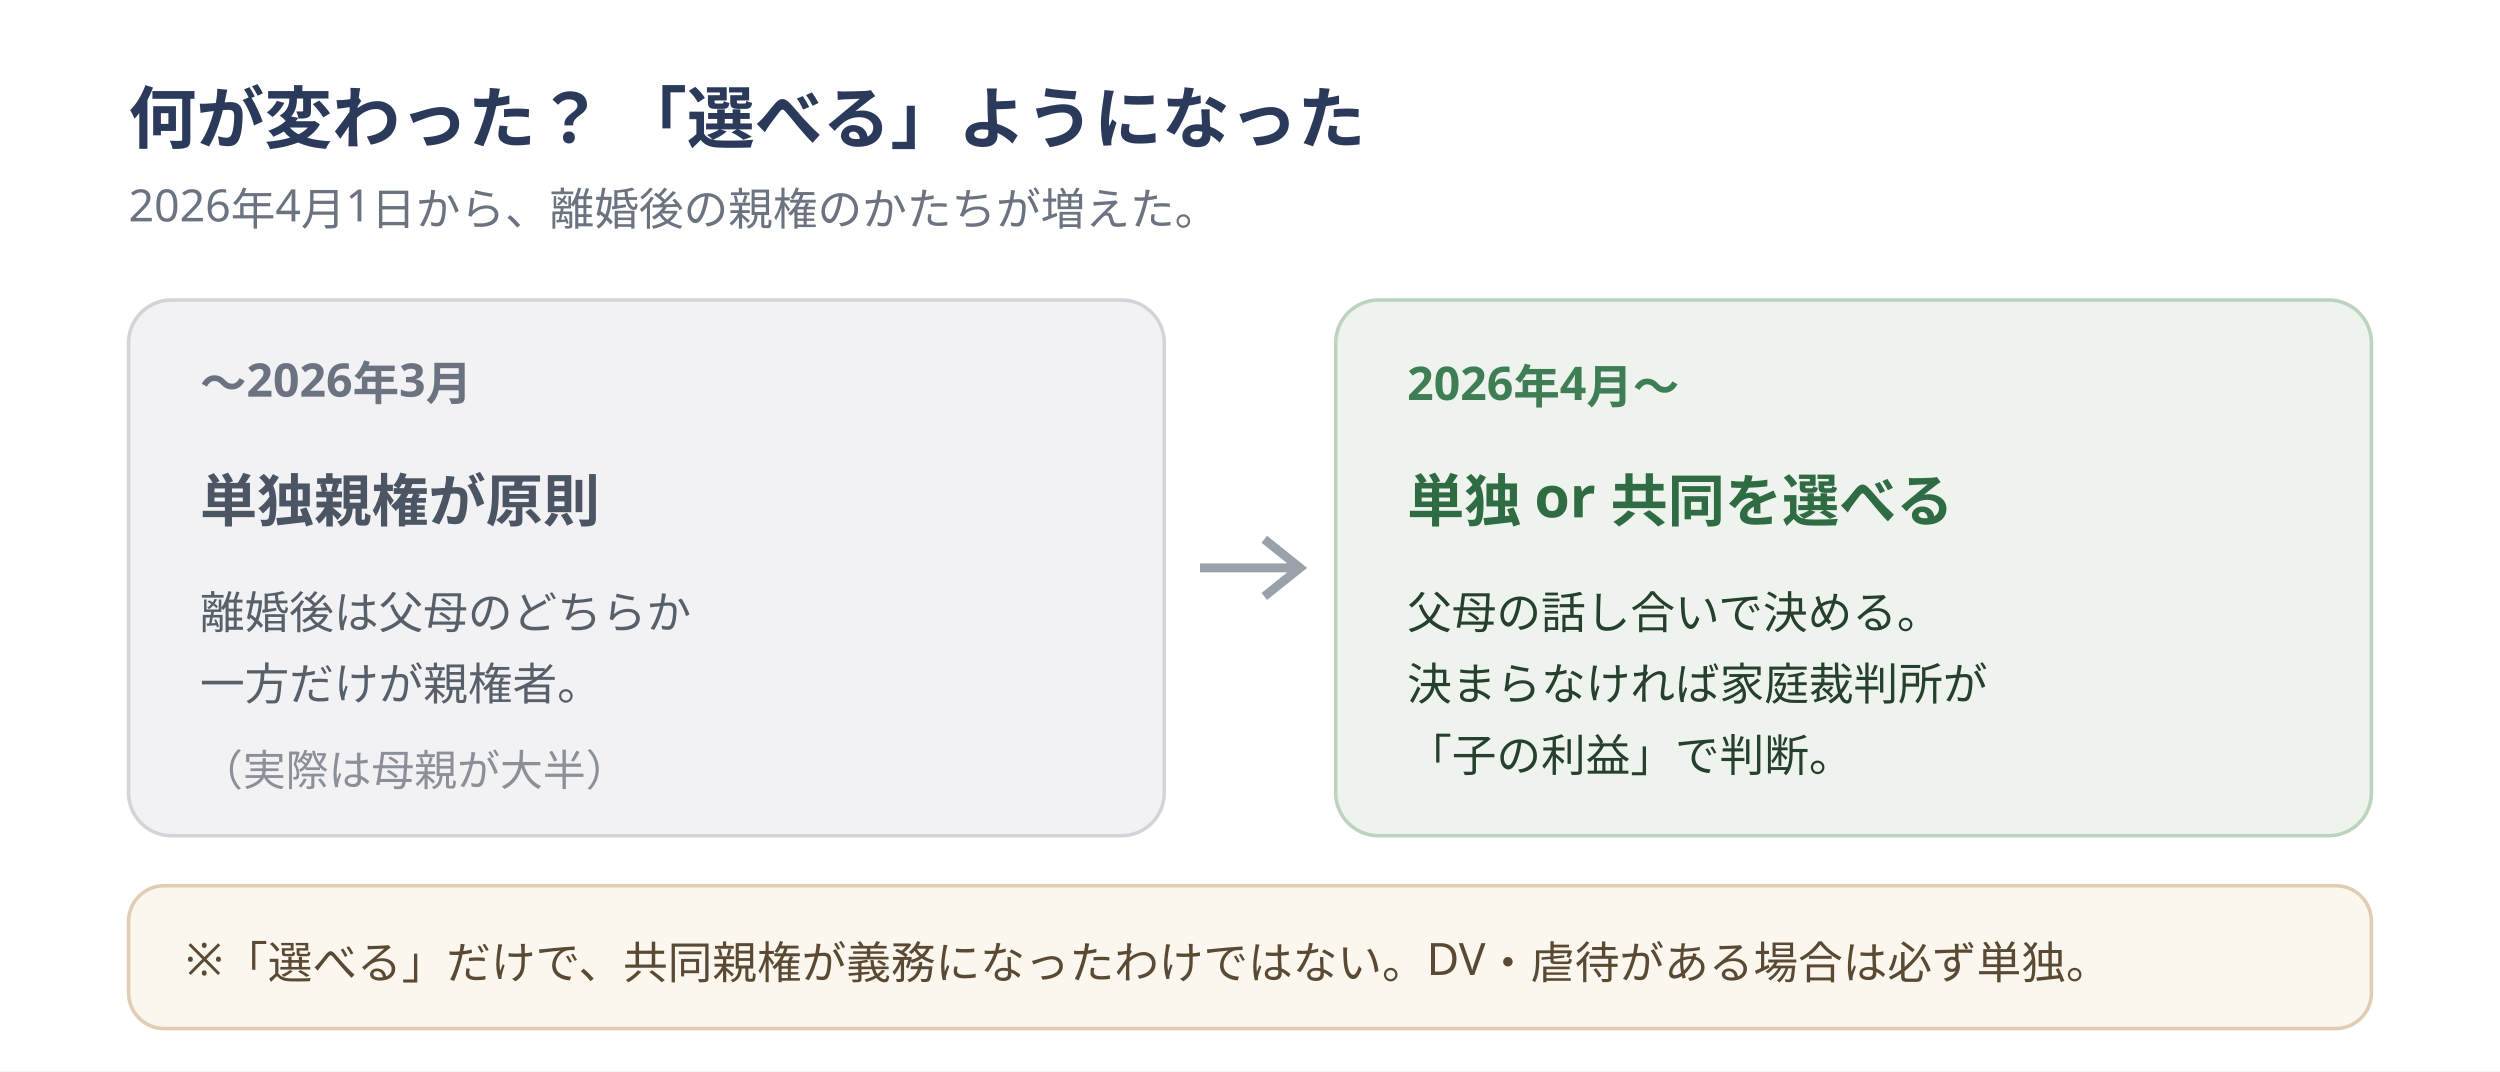
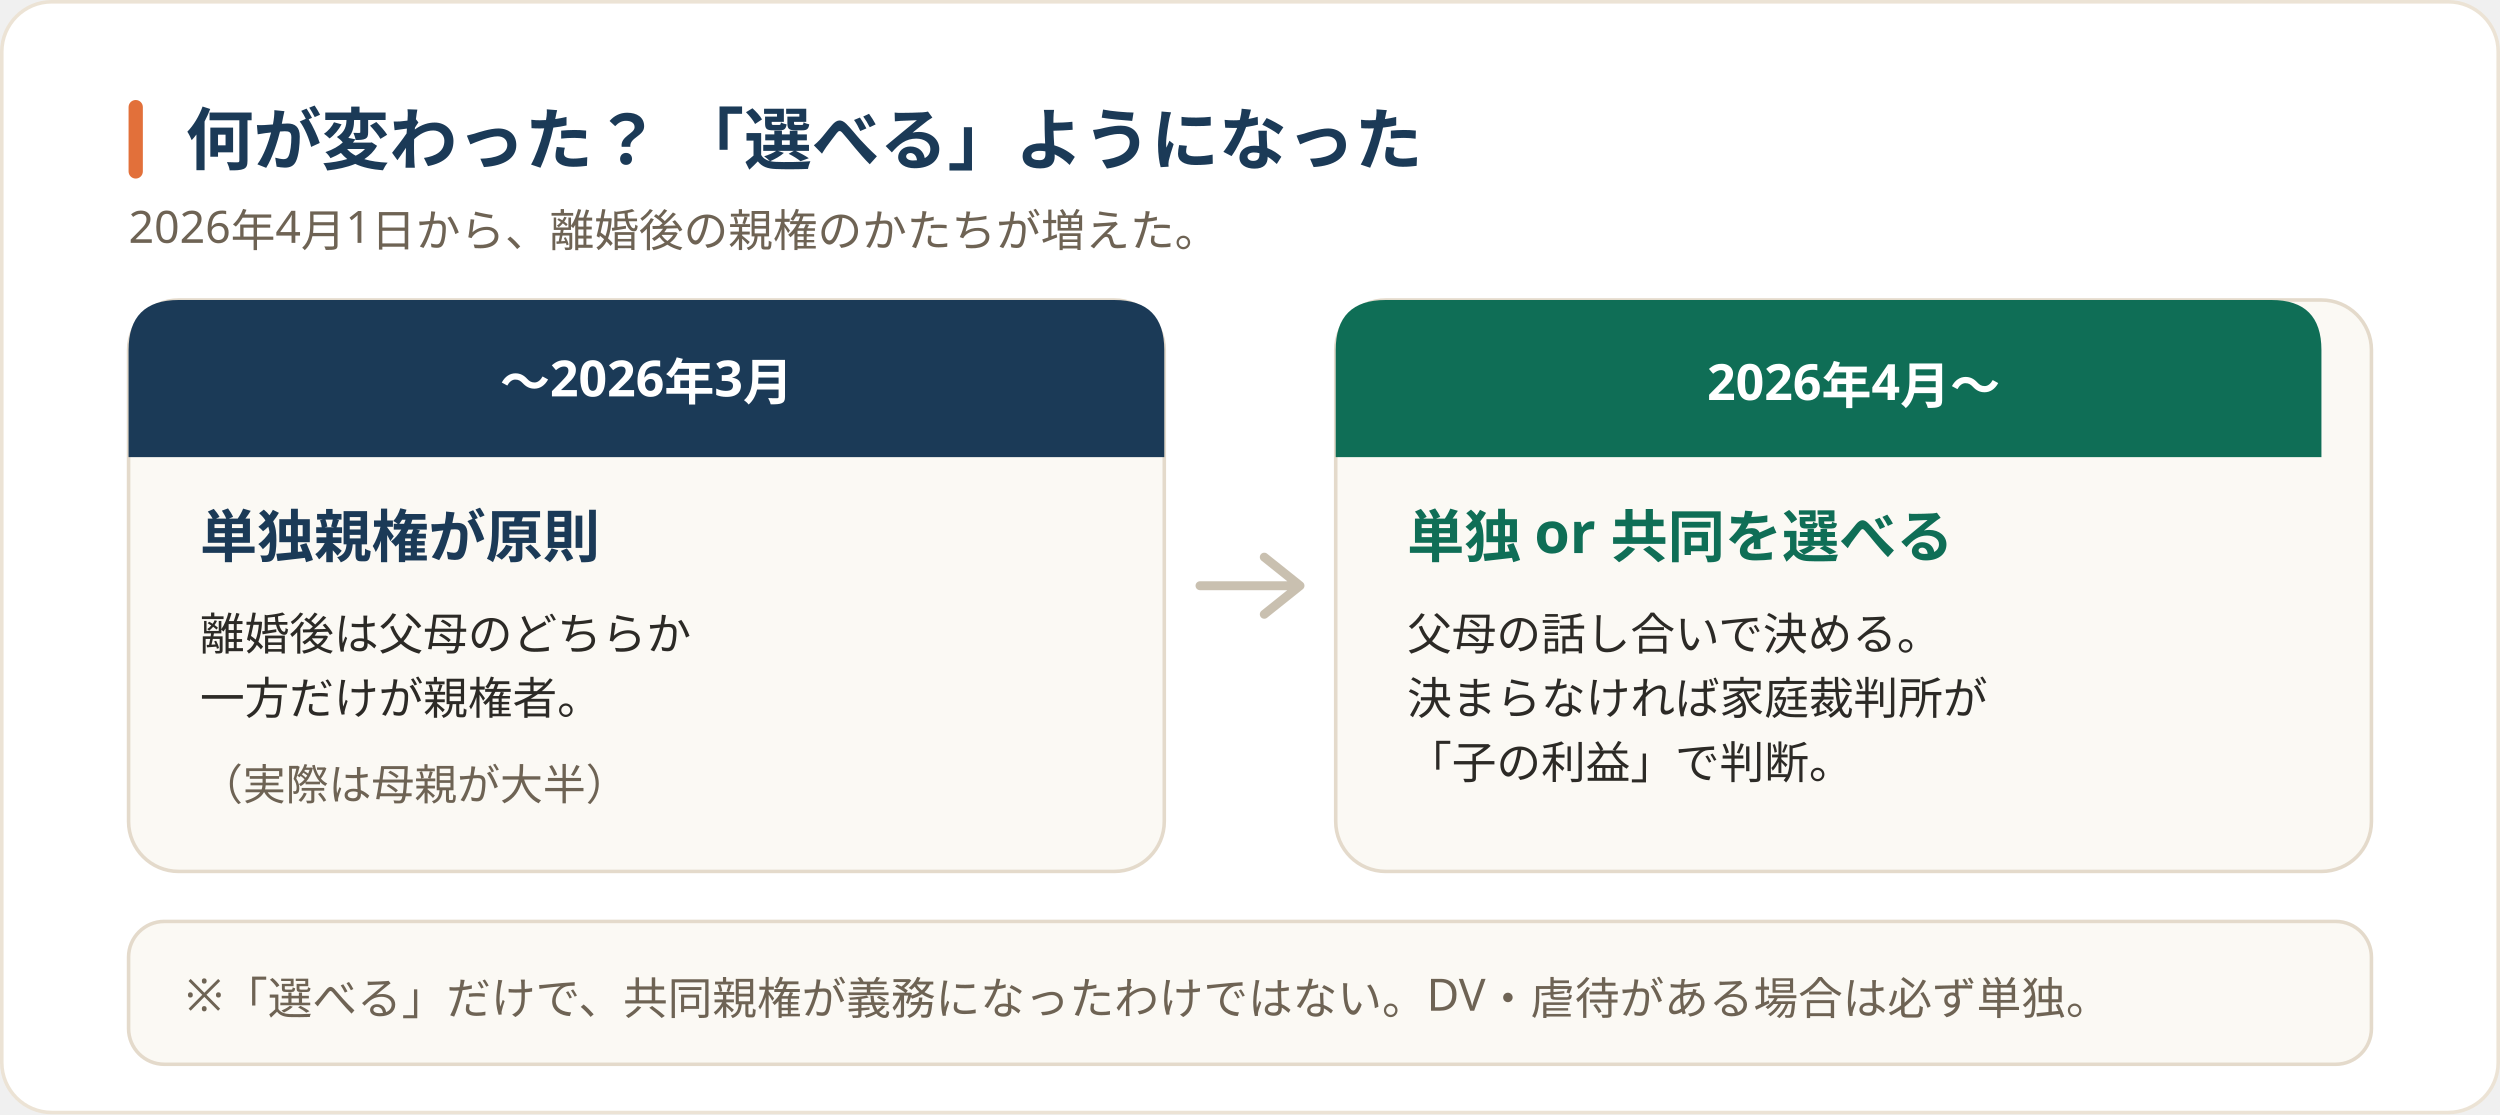
- <svg xmlns="http://www.w3.org/2000/svg" viewBox="0 0 700 300" role="img" aria-labelledby="t" font-family="'Noto Sans JP','Hiragino Kaku Gothic ProN',sans-serif">
-   <rect width="700" height="300" fill="#ffffff" />
-   <text x="36" y="40" font-size="19" font-weight="700" fill="#2b3a5b">何が変わった？ 「選べる」ようになった</text>
-   <text x="36" y="62" font-size="12.5" fill="#6b7280">2026年4月1日から、離婚後の親権のかたちが増えた。</text>
-   <rect x="36" y="84" width="290" height="150" rx="12" fill="#f2f2f4" stroke="#d3d3da" />
-   <text x="56" y="112" font-size="13" font-weight="700" fill="#6b7280">〜2026年3月</text>
-   <text x="56" y="146" font-size="16" font-weight="700" fill="#4b5563">単独親権が原則</text>
-   <text x="56" y="176" font-size="12.5" fill="#57606a">離婚後は父母のどちらか</text>
-   <text x="56" y="196" font-size="12.5" fill="#57606a">一方だけが親権者。</text>
-   <text x="56" y="220" font-size="12" fill="#8a8f98">（実際は母親が大半）</text>
-   <path d="M336 159 h28 m-10 -8 l10 8 l-10 8" fill="none" stroke="#9aa1ab" stroke-width="2.5" />
-   <rect x="374" y="84" width="290" height="150" rx="12" fill="#eef3ee" stroke="#bcd3bf" />
-   <text x="394" y="112" font-size="13" font-weight="700" fill="#3f7d54">2026年4月〜</text>
-   <text x="394" y="146" font-size="16" font-weight="700" fill="#2f6b43">単独 or 共同を選べる</text>
-   <text x="394" y="176" font-size="12.5" fill="#26402e">父母の話し合いで決める。</text>
-   <text x="394" y="196" font-size="12.5" fill="#26402e">決まらなければ家庭裁判所が</text>
-   <text x="394" y="216" font-size="12.5" fill="#26402e">「子の利益」で判断。</text>
-   <rect x="36" y="248" width="628" height="40" rx="10" fill="#fbf6ee" stroke="#e0cdb2" />
-   <text x="52" y="273" font-size="12.5" fill="#5b4a33">※「選べる」だけで、共同親権が義務になったわけではない。DV・虐待がある場合は必ず単独。</text>
+ <svg xmlns="http://www.w3.org/2000/svg" viewBox="0 0 700 312" role="img" aria-labelledby="t" font-family="'Zen Kaku Gothic New','Noto Sans JP','Hiragino Kaku Gothic ProN',sans-serif">
+   <rect x="0.5" y="0.5" width="699" height="311" rx="14" fill="#FFFFFF" stroke="#ECE3D5" />
+   <rect x="36" y="28" width="4" height="22" rx="2" fill="#E2703A" />
+   <text x="52" y="46" font-size="19" font-weight="800" fill="#1B3A57">何が変わった？ 「選べる」ようになった</text>
+   <text x="36" y="68" font-size="12.5" fill="#6E6354">2026年4月1日から、離婚後の親権のかたちが増えた。</text>
+   <rect x="36" y="84" width="290" height="160" rx="14" fill="#FBF9F4" stroke="#E4DACB" />
+   <path d="M36 128 V98 Q36 84 50 84 H312 Q326 84 326 98 V128 Z" fill="#1B3A57" />
+   <text x="181" y="112" font-size="14" font-weight="700" fill="#FFFFFF" text-anchor="middle">〜2026年3月</text>
+   <text x="56" y="156" font-size="16" font-weight="700" fill="#1B3A57">単独親権が原則</text>
+   <text x="56" y="182" font-size="12.5" fill="#2C2A26">離婚後は父母のどちらか</text>
+   <text x="56" y="200" font-size="12.5" fill="#2C2A26">一方だけが親権者。</text>
+   <text x="56" y="224" font-size="12" fill="#6E6354">（実際は母親が大半）</text>
+   <path d="M336 164 h28 m-10 -8 l10 8 l-10 8" fill="none" stroke="#C9C0B0" stroke-width="2.5" stroke-linecap="round" stroke-linejoin="round" />
+   <rect x="374" y="84" width="290" height="160" rx="14" fill="#FBF9F4" stroke="#E4DACB" />
+   <path d="M374 128 V98 Q374 84 388 84 H636 Q650 84 650 98 V128 Z" fill="#0F6E56" />
+   <text x="519" y="112" font-size="14" font-weight="700" fill="#FFFFFF" text-anchor="middle">2026年4月〜</text>
+   <text x="394" y="156" font-size="16" font-weight="700" fill="#0F6E56">単独 or 共同を選べる</text>
+   <text x="394" y="182" font-size="12.5" fill="#2C2A26">父母の話し合いで決める。</text>
+   <text x="394" y="200" font-size="12.5" fill="#2C2A26">決まらなければ家庭裁判所が</text>
+   <text x="394" y="218" font-size="12.5" fill="#2C2A26">「子の利益」で判断。</text>
+   <rect x="36" y="258" width="628" height="40" rx="10" fill="#FBF9F4" stroke="#E4DACB" />
+   <text x="52" y="283" font-size="12.5" fill="#6E6354">※「選べる」だけで、共同親権が義務になったわけではない。DV・虐待がある場合は必ず単独。</text>
</svg>
